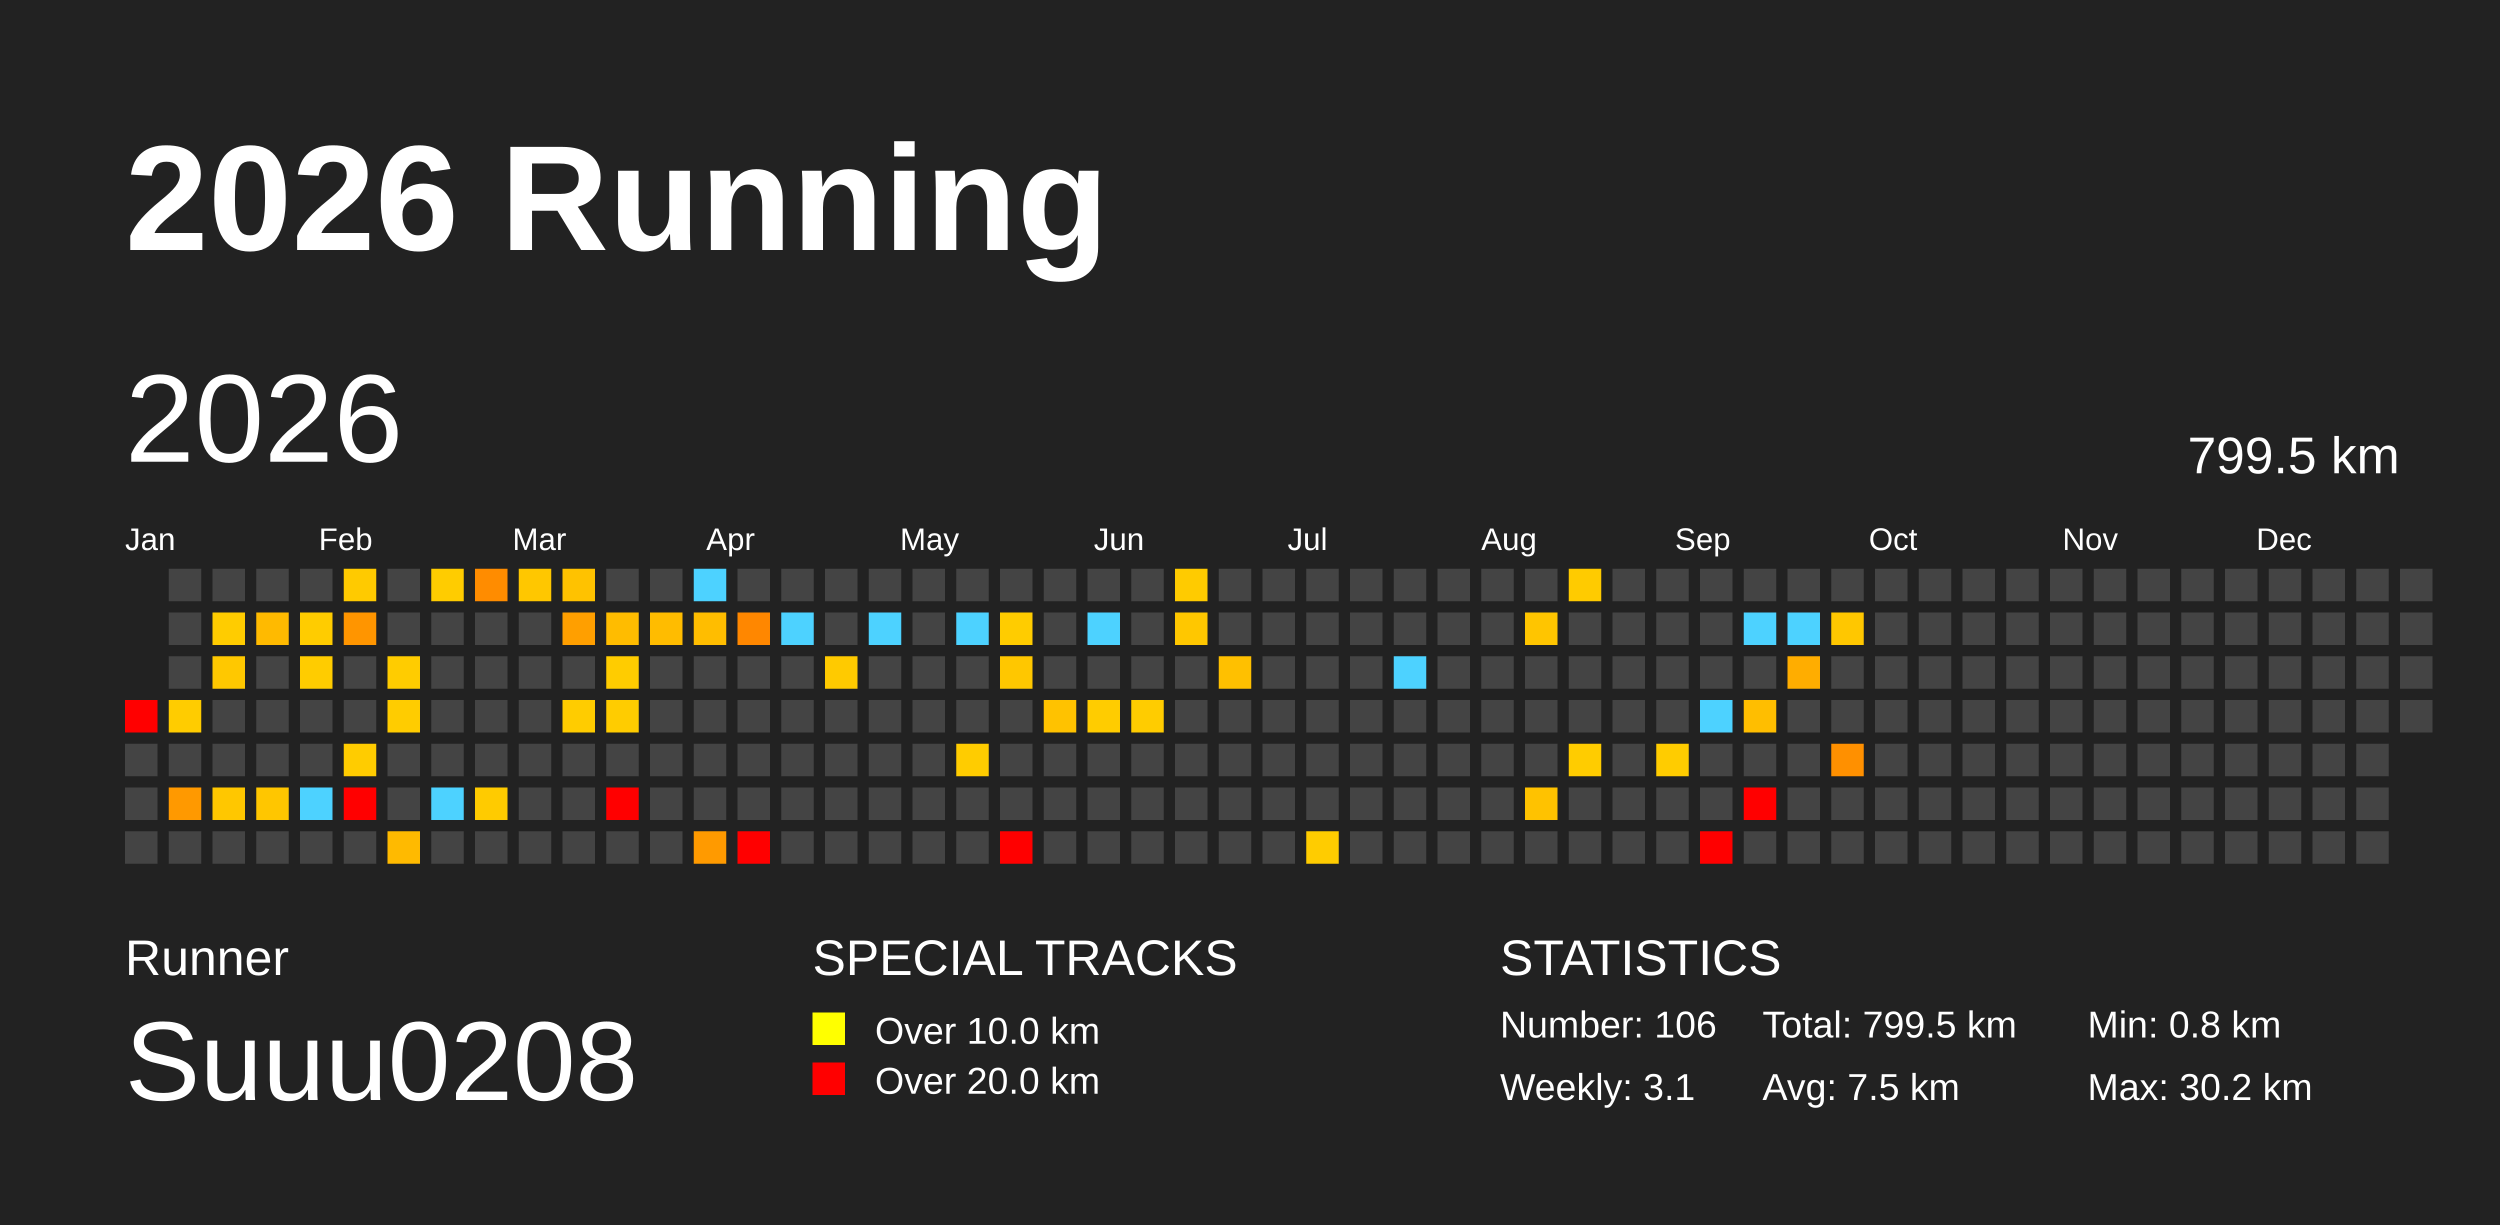
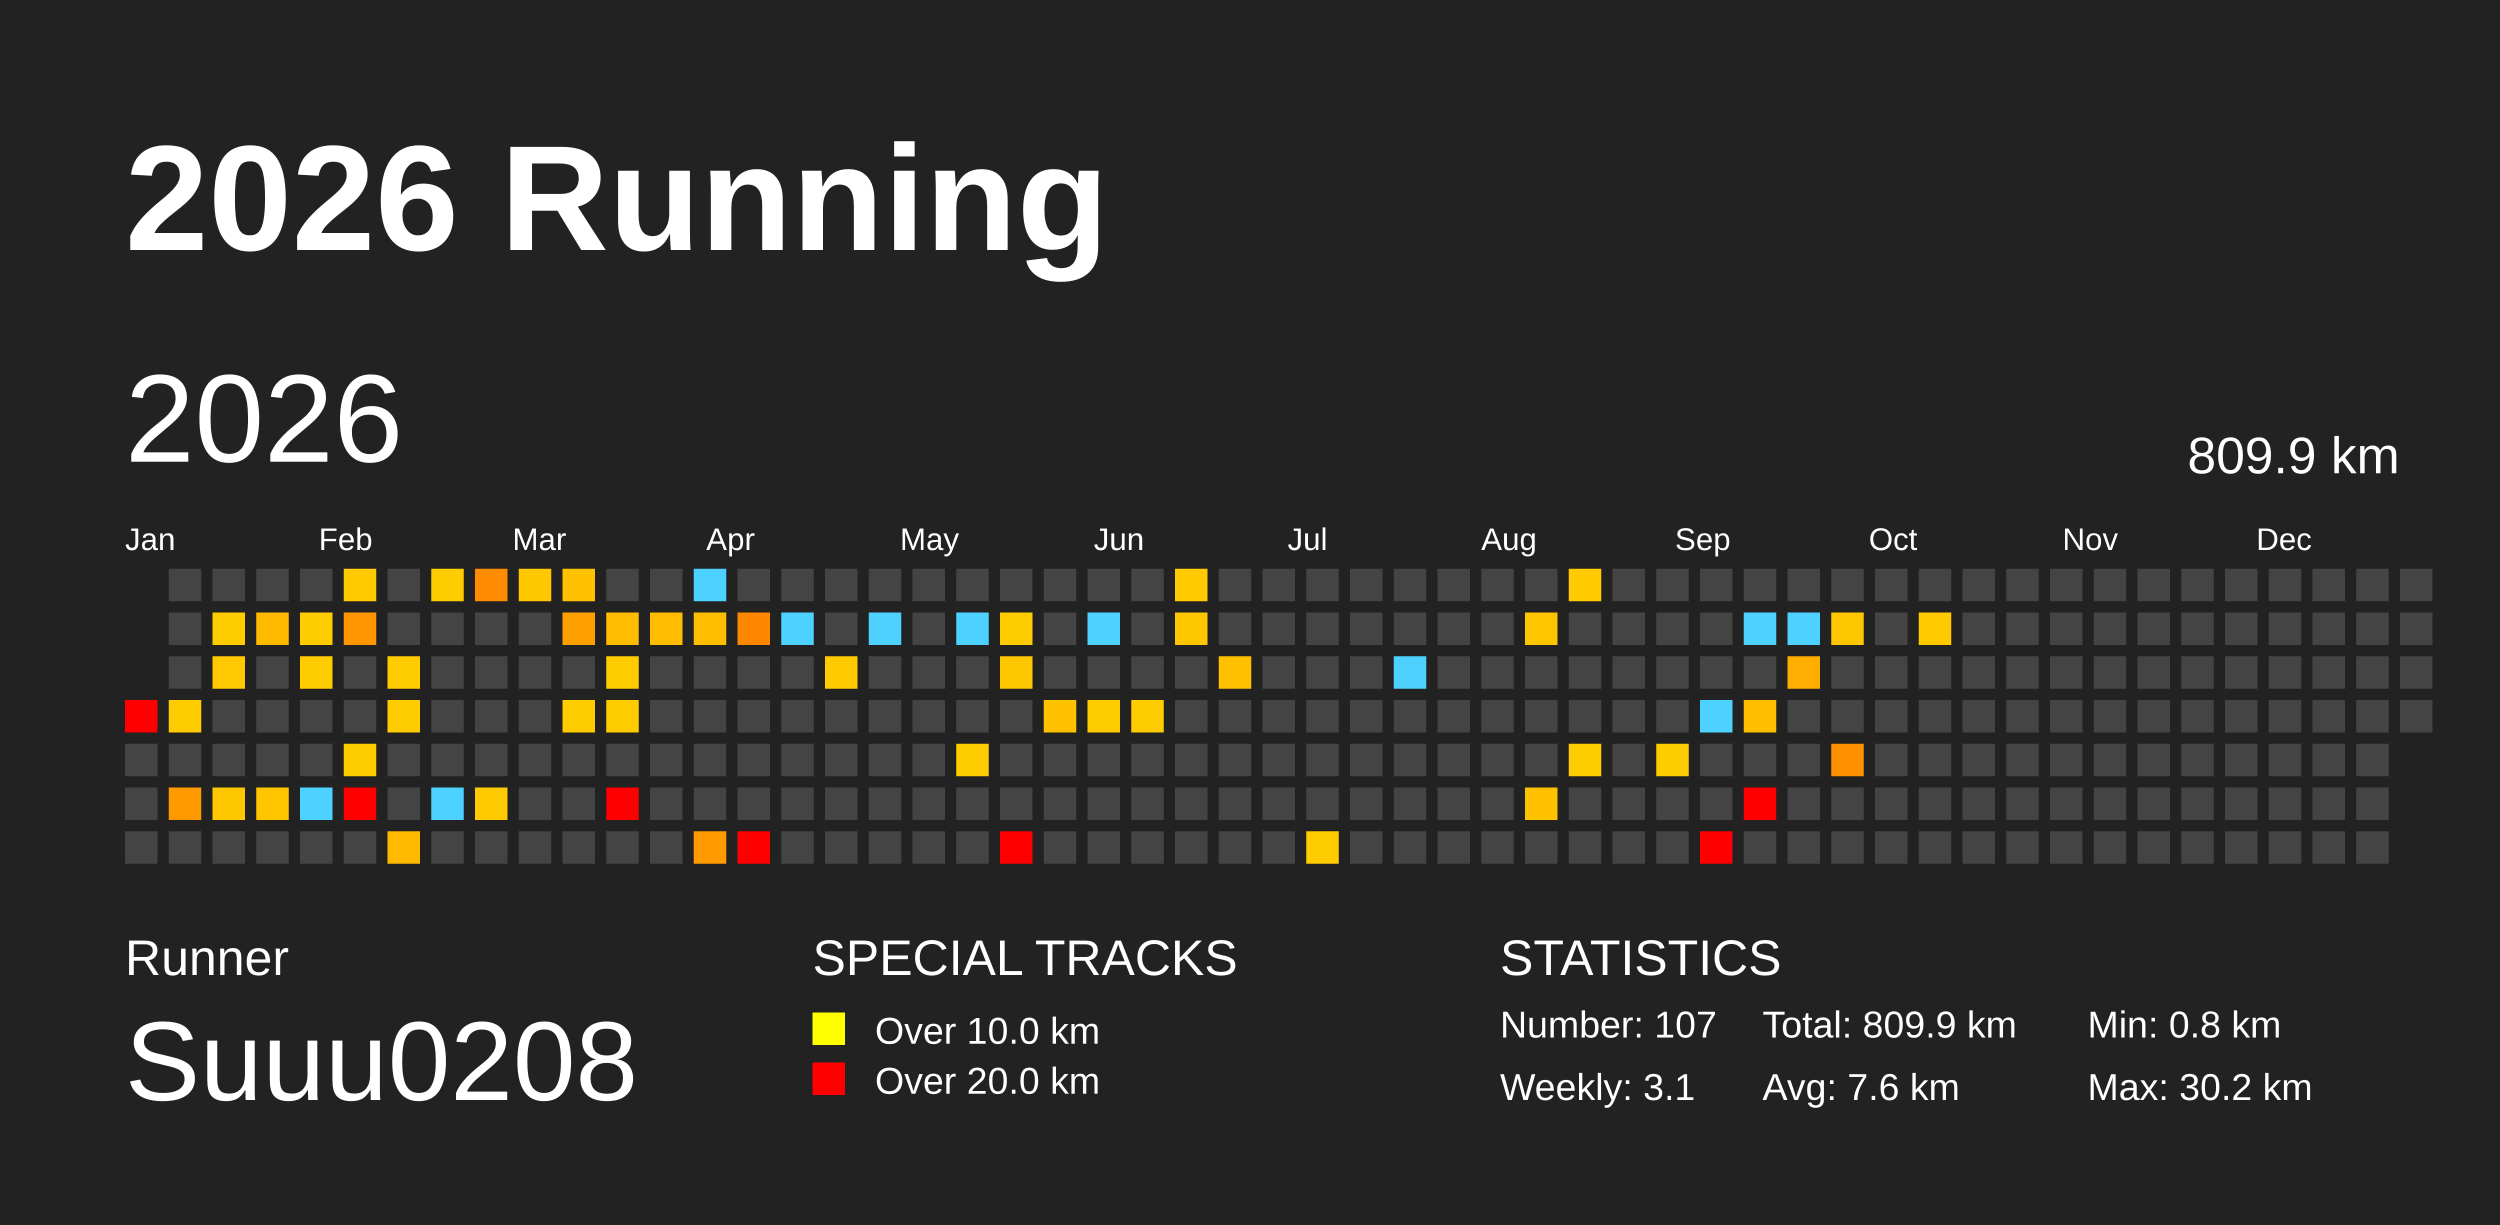
<svg xmlns="http://www.w3.org/2000/svg" baseProfile="full" height="98mm" version="1.1" viewBox="0,0,200,98" width="200mm">
  <defs />
  <rect fill="#222222" height="98" width="200" x="0" y="0" />
  <text fill="#FFFFFF" style="font-size:12px; font-family:Arial; font-weight:bold;" x="10" y="20">2026 Running</text>
  <text fill="#FFFFFF" style="font-size:4px; font-family:Arial" x="10" y="78">Runner</text>
  <text fill="#FFFFFF" style="font-size:9px; font-family:Arial" x="10" y="88">Suuu0208</text>
  <text fill="#FFFFFF" style="font-size:4px; font-family:Arial" x="65" y="78">SPECIAL TRACKS</text>
  <rect fill="yellow" height="2.6" width="2.6" x="65" y="81" />
  <text fill="#FFFFFF" style="font-size:3px; font-family:Arial" x="70" y="83.5">Over 10.0 km</text>
  <rect fill="red" height="2.6" width="2.6" x="65" y="85" />
  <text fill="#FFFFFF" style="font-size:3px; font-family:Arial" x="70" y="87.5">Over 20.0 km</text>
  <text fill="#FFFFFF" style="font-size:4px; font-family:Arial" x="120" y="78">STATISTICS</text>
-   <text fill="#FFFFFF" style="font-size:3px; font-family:Arial" x="120" y="83">Number: 106</text>
+   <text fill="#FFFFFF" style="font-size:3px; font-family:Arial" x="120" y="83">Number: 107</text>
  <text fill="#FFFFFF" style="font-size:3px; font-family:Arial" x="120" y="88">Weekly: 3.1</text>
-   <text fill="#FFFFFF" style="font-size:3px; font-family:Arial" x="141" y="83">Total: 799.5 km</text>
-   <text fill="#FFFFFF" style="font-size:3px; font-family:Arial" x="141" y="88">Avg: 7.5 km</text>
+   <text fill="#FFFFFF" style="font-size:3px; font-family:Arial" x="141" y="83">Total: 809.9 km</text>
+   <text fill="#FFFFFF" style="font-size:3px; font-family:Arial" x="141" y="88">Avg: 7.6 km</text>
  <text fill="#FFFFFF" style="font-size:3px; font-family:Arial" x="167" y="83">Min: 0.8 km</text>
  <text fill="#FFFFFF" style="font-size:3px; font-family:Arial" x="167" y="88">Max: 30.2 km</text>
  <text dominant-baseline="hanging" fill="#FFFFFF" style="font-size:10.0px; font-family:Arial;" x="10" y="30">2026</text>
-   <text dominant-baseline="hanging" fill="#FFFFFF" style="font-size:4.125px; font-family:Arial;" x="175" y="35">799.5 km</text>
+   <text dominant-baseline="hanging" fill="#FFFFFF" style="font-size:4.125px; font-family:Arial;" x="175" y="35">809.9 km</text>
  <text fill="#FFFFFF" style="font-size:2.5px; font-family:Arial" x="10.0" y="44">Jan</text>
  <text fill="#FFFFFF" style="font-size:2.5px; font-family:Arial" x="25.5" y="44">Feb</text>
  <text fill="#FFFFFF" style="font-size:2.5px; font-family:Arial" x="41.0" y="44">Mar</text>
  <text fill="#FFFFFF" style="font-size:2.5px; font-family:Arial" x="56.5" y="44">Apr</text>
  <text fill="#FFFFFF" style="font-size:2.5px; font-family:Arial" x="72.0" y="44">May</text>
  <text fill="#FFFFFF" style="font-size:2.5px; font-family:Arial" x="87.5" y="44">Jun</text>
  <text fill="#FFFFFF" style="font-size:2.5px; font-family:Arial" x="103.0" y="44">Jul</text>
  <text fill="#FFFFFF" style="font-size:2.5px; font-family:Arial" x="118.5" y="44">Aug</text>
  <text fill="#FFFFFF" style="font-size:2.5px; font-family:Arial" x="134.0" y="44">Sep</text>
  <text fill="#FFFFFF" style="font-size:2.5px; font-family:Arial" x="149.5" y="44">Oct</text>
  <text fill="#FFFFFF" style="font-size:2.5px; font-family:Arial" x="165.0" y="44">Nov</text>
  <text fill="#FFFFFF" style="font-size:2.5px; font-family:Arial" x="180.5" y="44">Dec</text>
  <rect fill="red" height="2.6" width="2.6" x="10.0" y="56.0" />
  <rect fill="#444444" height="2.6" width="2.6" x="10.0" y="59.5" />
  <rect fill="#444444" height="2.6" width="2.6" x="10.0" y="63.0" />
  <rect fill="#444444" height="2.6" width="2.6" x="10.0" y="66.5" />
  <rect fill="#444444" height="2.6" width="2.6" x="13.5" y="45.5" />
  <rect fill="#444444" height="2.6" width="2.6" x="13.5" y="49.0" />
  <rect fill="#444444" height="2.6" width="2.6" x="13.5" y="52.5" />
  <rect fill="#ffcc00" height="2.6" width="2.6" x="13.5" y="56.0" />
  <rect fill="#444444" height="2.6" width="2.6" x="13.5" y="59.5" />
  <rect fill="#ff9900" height="2.6" width="2.6" x="13.5" y="63.0" />
  <rect fill="#444444" height="2.6" width="2.6" x="13.5" y="66.5" />
  <rect fill="#444444" height="2.6" width="2.6" x="17.0" y="45.5" />
  <rect fill="#ffcc00" height="2.6" width="2.6" x="17.0" y="49.0" />
  <rect fill="#ffc800" height="2.6" width="2.6" x="17.0" y="52.5" />
  <rect fill="#444444" height="2.6" width="2.6" x="17.0" y="56.0" />
  <rect fill="#444444" height="2.6" width="2.6" x="17.0" y="59.5" />
  <rect fill="#ffc700" height="2.6" width="2.6" x="17.0" y="63.0" />
  <rect fill="#444444" height="2.6" width="2.6" x="17.0" y="66.5" />
  <rect fill="#444444" height="2.6" width="2.6" x="20.5" y="45.5" />
  <rect fill="#ffba00" height="2.6" width="2.6" x="20.5" y="49.0" />
  <rect fill="#444444" height="2.6" width="2.6" x="20.5" y="52.5" />
  <rect fill="#444444" height="2.6" width="2.6" x="20.5" y="56.0" />
  <rect fill="#444444" height="2.6" width="2.6" x="20.5" y="59.5" />
  <rect fill="#ffc600" height="2.6" width="2.6" x="20.5" y="63.0" />
  <rect fill="#444444" height="2.6" width="2.6" x="20.5" y="66.5" />
  <rect fill="#444444" height="2.6" width="2.6" x="24.0" y="45.5" />
  <rect fill="#ffcc00" height="2.6" width="2.6" x="24.0" y="49.0" />
  <rect fill="#ffcc00" height="2.6" width="2.6" x="24.0" y="52.5" />
  <rect fill="#444444" height="2.6" width="2.6" x="24.0" y="56.0" />
  <rect fill="#444444" height="2.6" width="2.6" x="24.0" y="59.5" />
  <rect fill="#4dd2ff" height="2.6" width="2.6" x="24.0" y="63.0" />
  <rect fill="#444444" height="2.6" width="2.6" x="24.0" y="66.5" />
  <rect fill="#ffca00" height="2.6" width="2.6" x="27.5" y="45.5" />
  <rect fill="#ff9500" height="2.6" width="2.6" x="27.5" y="49.0" />
  <rect fill="#444444" height="2.6" width="2.6" x="27.5" y="52.5" />
  <rect fill="#444444" height="2.6" width="2.6" x="27.5" y="56.0" />
  <rect fill="#ffcc00" height="2.6" width="2.6" x="27.5" y="59.5" />
  <rect fill="red" height="2.6" width="2.6" x="27.5" y="63.0" />
  <rect fill="#444444" height="2.6" width="2.6" x="27.5" y="66.5" />
  <rect fill="#444444" height="2.6" width="2.6" x="31.0" y="45.5" />
  <rect fill="#444444" height="2.6" width="2.6" x="31.0" y="49.0" />
  <rect fill="#ffcc00" height="2.6" width="2.6" x="31.0" y="52.5" />
  <rect fill="#ffcc00" height="2.6" width="2.6" x="31.0" y="56.0" />
  <rect fill="#444444" height="2.6" width="2.6" x="31.0" y="59.5" />
  <rect fill="#444444" height="2.6" width="2.6" x="31.0" y="63.0" />
  <rect fill="#ffba00" height="2.6" width="2.6" x="31.0" y="66.5" />
  <rect fill="#ffcc00" height="2.6" width="2.6" x="34.5" y="45.5" />
  <rect fill="#444444" height="2.6" width="2.6" x="34.5" y="49.0" />
  <rect fill="#444444" height="2.6" width="2.6" x="34.5" y="52.5" />
  <rect fill="#444444" height="2.6" width="2.6" x="34.5" y="56.0" />
  <rect fill="#444444" height="2.6" width="2.6" x="34.5" y="59.5" />
  <rect fill="#4dd2ff" height="2.6" width="2.6" x="34.5" y="63.0" />
  <rect fill="#444444" height="2.6" width="2.6" x="34.5" y="66.5" />
  <rect fill="#ff8c00" height="2.6" width="2.6" x="38.0" y="45.5" />
  <rect fill="#444444" height="2.6" width="2.6" x="38.0" y="49.0" />
  <rect fill="#444444" height="2.6" width="2.6" x="38.0" y="52.5" />
  <rect fill="#444444" height="2.6" width="2.6" x="38.0" y="56.0" />
  <rect fill="#444444" height="2.6" width="2.6" x="38.0" y="59.5" />
  <rect fill="#ffcb00" height="2.6" width="2.6" x="38.0" y="63.0" />
  <rect fill="#444444" height="2.6" width="2.6" x="38.0" y="66.5" />
  <rect fill="#ffc700" height="2.6" width="2.6" x="41.5" y="45.5" />
  <rect fill="#444444" height="2.6" width="2.6" x="41.5" y="49.0" />
  <rect fill="#444444" height="2.6" width="2.6" x="41.5" y="52.5" />
  <rect fill="#444444" height="2.6" width="2.6" x="41.5" y="56.0" />
  <rect fill="#444444" height="2.6" width="2.6" x="41.5" y="59.5" />
  <rect fill="#444444" height="2.6" width="2.6" x="41.5" y="63.0" />
  <rect fill="#444444" height="2.6" width="2.6" x="41.5" y="66.5" />
  <rect fill="#ffc200" height="2.6" width="2.6" x="45.0" y="45.5" />
  <rect fill="#ff9f00" height="2.6" width="2.6" x="45.0" y="49.0" />
  <rect fill="#444444" height="2.6" width="2.6" x="45.0" y="52.5" />
  <rect fill="#ffcc00" height="2.6" width="2.6" x="45.0" y="56.0" />
  <rect fill="#444444" height="2.6" width="2.6" x="45.0" y="59.5" />
  <rect fill="#444444" height="2.6" width="2.6" x="45.0" y="63.0" />
  <rect fill="#444444" height="2.6" width="2.6" x="45.0" y="66.5" />
  <rect fill="#444444" height="2.6" width="2.6" x="48.5" y="45.5" />
  <rect fill="#ffbc00" height="2.6" width="2.6" x="48.5" y="49.0" />
  <rect fill="#ffcc00" height="2.6" width="2.6" x="48.5" y="52.5" />
  <rect fill="#ffcc00" height="2.6" width="2.6" x="48.5" y="56.0" />
  <rect fill="#444444" height="2.6" width="2.6" x="48.5" y="59.5" />
  <rect fill="red" height="2.6" width="2.6" x="48.5" y="63.0" />
  <rect fill="#444444" height="2.6" width="2.6" x="48.5" y="66.5" />
  <rect fill="#444444" height="2.6" width="2.6" x="52.0" y="45.5" />
  <rect fill="#ffbc00" height="2.6" width="2.6" x="52.0" y="49.0" />
  <rect fill="#444444" height="2.6" width="2.6" x="52.0" y="52.5" />
  <rect fill="#444444" height="2.6" width="2.6" x="52.0" y="56.0" />
  <rect fill="#444444" height="2.6" width="2.6" x="52.0" y="59.5" />
  <rect fill="#444444" height="2.6" width="2.6" x="52.0" y="63.0" />
  <rect fill="#444444" height="2.6" width="2.6" x="52.0" y="66.5" />
  <rect fill="#4dd2ff" height="2.6" width="2.6" x="55.5" y="45.5" />
  <rect fill="#ffbd00" height="2.6" width="2.6" x="55.5" y="49.0" />
  <rect fill="#444444" height="2.6" width="2.6" x="55.5" y="52.5" />
  <rect fill="#444444" height="2.6" width="2.6" x="55.5" y="56.0" />
  <rect fill="#444444" height="2.6" width="2.6" x="55.5" y="59.5" />
  <rect fill="#444444" height="2.6" width="2.6" x="55.5" y="63.0" />
  <rect fill="#ff9a00" height="2.6" width="2.6" x="55.5" y="66.5" />
  <rect fill="#444444" height="2.6" width="2.6" x="59.0" y="45.5" />
  <rect fill="#ff8700" height="2.6" width="2.6" x="59.0" y="49.0" />
  <rect fill="#444444" height="2.6" width="2.6" x="59.0" y="52.5" />
  <rect fill="#444444" height="2.6" width="2.6" x="59.0" y="56.0" />
  <rect fill="#444444" height="2.6" width="2.6" x="59.0" y="59.5" />
  <rect fill="#444444" height="2.6" width="2.6" x="59.0" y="63.0" />
  <rect fill="red" height="2.6" width="2.6" x="59.0" y="66.5" />
  <rect fill="#444444" height="2.6" width="2.6" x="62.5" y="45.5" />
  <rect fill="#4dd2ff" height="2.6" width="2.6" x="62.5" y="49.0" />
  <rect fill="#444444" height="2.6" width="2.6" x="62.5" y="52.5" />
  <rect fill="#444444" height="2.6" width="2.6" x="62.5" y="56.0" />
  <rect fill="#444444" height="2.6" width="2.6" x="62.5" y="59.5" />
  <rect fill="#444444" height="2.6" width="2.6" x="62.5" y="63.0" />
  <rect fill="#444444" height="2.6" width="2.6" x="62.5" y="66.5" />
  <rect fill="#444444" height="2.6" width="2.6" x="66.0" y="45.5" />
  <rect fill="#444444" height="2.6" width="2.6" x="66.0" y="49.0" />
  <rect fill="#ffca00" height="2.6" width="2.6" x="66.0" y="52.5" />
  <rect fill="#444444" height="2.6" width="2.6" x="66.0" y="56.0" />
  <rect fill="#444444" height="2.6" width="2.6" x="66.0" y="59.5" />
  <rect fill="#444444" height="2.6" width="2.6" x="66.0" y="63.0" />
  <rect fill="#444444" height="2.6" width="2.6" x="66.0" y="66.5" />
  <rect fill="#444444" height="2.6" width="2.6" x="69.5" y="45.5" />
  <rect fill="#4dd2ff" height="2.6" width="2.6" x="69.5" y="49.0" />
  <rect fill="#444444" height="2.6" width="2.6" x="69.5" y="52.5" />
  <rect fill="#444444" height="2.6" width="2.6" x="69.5" y="56.0" />
  <rect fill="#444444" height="2.6" width="2.6" x="69.5" y="59.5" />
  <rect fill="#444444" height="2.6" width="2.6" x="69.5" y="63.0" />
  <rect fill="#444444" height="2.6" width="2.6" x="69.5" y="66.5" />
  <rect fill="#444444" height="2.6" width="2.6" x="73.0" y="45.5" />
  <rect fill="#444444" height="2.6" width="2.6" x="73.0" y="49.0" />
  <rect fill="#444444" height="2.6" width="2.6" x="73.0" y="52.5" />
  <rect fill="#444444" height="2.6" width="2.6" x="73.0" y="56.0" />
  <rect fill="#444444" height="2.6" width="2.6" x="73.0" y="59.5" />
  <rect fill="#444444" height="2.6" width="2.6" x="73.0" y="63.0" />
  <rect fill="#444444" height="2.6" width="2.6" x="73.0" y="66.5" />
  <rect fill="#444444" height="2.6" width="2.6" x="76.5" y="45.5" />
  <rect fill="#4dd2ff" height="2.6" width="2.6" x="76.5" y="49.0" />
  <rect fill="#444444" height="2.6" width="2.6" x="76.5" y="52.5" />
  <rect fill="#444444" height="2.6" width="2.6" x="76.5" y="56.0" />
  <rect fill="#ffcc00" height="2.6" width="2.6" x="76.5" y="59.5" />
  <rect fill="#444444" height="2.6" width="2.6" x="76.5" y="63.0" />
  <rect fill="#444444" height="2.6" width="2.6" x="76.5" y="66.5" />
  <rect fill="#444444" height="2.6" width="2.6" x="80.0" y="45.5" />
  <rect fill="#ffcc00" height="2.6" width="2.6" x="80.0" y="49.0" />
  <rect fill="#ffc700" height="2.6" width="2.6" x="80.0" y="52.5" />
  <rect fill="#444444" height="2.6" width="2.6" x="80.0" y="56.0" />
  <rect fill="#444444" height="2.6" width="2.6" x="80.0" y="59.5" />
  <rect fill="#444444" height="2.6" width="2.6" x="80.0" y="63.0" />
  <rect fill="red" height="2.6" width="2.6" x="80.0" y="66.5" />
  <rect fill="#444444" height="2.6" width="2.6" x="83.5" y="45.5" />
  <rect fill="#444444" height="2.6" width="2.6" x="83.5" y="49.0" />
  <rect fill="#444444" height="2.6" width="2.6" x="83.5" y="52.5" />
  <rect fill="#ffc200" height="2.6" width="2.6" x="83.5" y="56.0" />
  <rect fill="#444444" height="2.6" width="2.6" x="83.5" y="59.5" />
  <rect fill="#444444" height="2.6" width="2.6" x="83.5" y="63.0" />
  <rect fill="#444444" height="2.6" width="2.6" x="83.5" y="66.5" />
  <rect fill="#444444" height="2.6" width="2.6" x="87.0" y="45.5" />
  <rect fill="#4dd2ff" height="2.6" width="2.6" x="87.0" y="49.0" />
  <rect fill="#444444" height="2.6" width="2.6" x="87.0" y="52.5" />
  <rect fill="#ffcc00" height="2.6" width="2.6" x="87.0" y="56.0" />
  <rect fill="#444444" height="2.6" width="2.6" x="87.0" y="59.5" />
  <rect fill="#444444" height="2.6" width="2.6" x="87.0" y="63.0" />
  <rect fill="#444444" height="2.6" width="2.6" x="87.0" y="66.5" />
  <rect fill="#444444" height="2.6" width="2.6" x="90.5" y="45.5" />
  <rect fill="#444444" height="2.6" width="2.6" x="90.5" y="49.0" />
  <rect fill="#444444" height="2.6" width="2.6" x="90.5" y="52.5" />
  <rect fill="#ffcc00" height="2.6" width="2.6" x="90.5" y="56.0" />
  <rect fill="#444444" height="2.6" width="2.6" x="90.5" y="59.5" />
  <rect fill="#444444" height="2.6" width="2.6" x="90.5" y="63.0" />
  <rect fill="#444444" height="2.6" width="2.6" x="90.5" y="66.5" />
  <rect fill="#ffcb00" height="2.6" width="2.6" x="94.0" y="45.5" />
  <rect fill="#ffc700" height="2.6" width="2.6" x="94.0" y="49.0" />
  <rect fill="#444444" height="2.6" width="2.6" x="94.0" y="52.5" />
  <rect fill="#444444" height="2.6" width="2.6" x="94.0" y="56.0" />
  <rect fill="#444444" height="2.6" width="2.6" x="94.0" y="59.5" />
  <rect fill="#444444" height="2.6" width="2.6" x="94.0" y="63.0" />
  <rect fill="#444444" height="2.6" width="2.6" x="94.0" y="66.5" />
  <rect fill="#444444" height="2.6" width="2.6" x="97.5" y="45.5" />
  <rect fill="#444444" height="2.6" width="2.6" x="97.5" y="49.0" />
  <rect fill="#ffc000" height="2.6" width="2.6" x="97.5" y="52.5" />
  <rect fill="#444444" height="2.6" width="2.6" x="97.5" y="56.0" />
  <rect fill="#444444" height="2.6" width="2.6" x="97.5" y="59.5" />
  <rect fill="#444444" height="2.6" width="2.6" x="97.5" y="63.0" />
  <rect fill="#444444" height="2.6" width="2.6" x="97.5" y="66.5" />
  <rect fill="#444444" height="2.6" width="2.6" x="101.0" y="45.5" />
  <rect fill="#444444" height="2.6" width="2.6" x="101.0" y="49.0" />
  <rect fill="#444444" height="2.6" width="2.6" x="101.0" y="52.5" />
  <rect fill="#444444" height="2.6" width="2.6" x="101.0" y="56.0" />
  <rect fill="#444444" height="2.6" width="2.6" x="101.0" y="59.5" />
  <rect fill="#444444" height="2.6" width="2.6" x="101.0" y="63.0" />
  <rect fill="#444444" height="2.6" width="2.6" x="101.0" y="66.5" />
  <rect fill="#444444" height="2.6" width="2.6" x="104.5" y="45.5" />
  <rect fill="#444444" height="2.6" width="2.6" x="104.5" y="49.0" />
  <rect fill="#444444" height="2.6" width="2.6" x="104.5" y="52.5" />
  <rect fill="#444444" height="2.6" width="2.6" x="104.5" y="56.0" />
  <rect fill="#444444" height="2.6" width="2.6" x="104.5" y="59.5" />
  <rect fill="#444444" height="2.6" width="2.6" x="104.5" y="63.0" />
  <rect fill="#ffcc00" height="2.6" width="2.6" x="104.5" y="66.5" />
  <rect fill="#444444" height="2.6" width="2.6" x="108.0" y="45.5" />
  <rect fill="#444444" height="2.6" width="2.6" x="108.0" y="49.0" />
  <rect fill="#444444" height="2.6" width="2.6" x="108.0" y="52.5" />
  <rect fill="#444444" height="2.6" width="2.6" x="108.0" y="56.0" />
  <rect fill="#444444" height="2.6" width="2.6" x="108.0" y="59.5" />
  <rect fill="#444444" height="2.6" width="2.6" x="108.0" y="63.0" />
  <rect fill="#444444" height="2.6" width="2.6" x="108.0" y="66.5" />
  <rect fill="#444444" height="2.6" width="2.6" x="111.5" y="45.5" />
  <rect fill="#444444" height="2.6" width="2.6" x="111.5" y="49.0" />
  <rect fill="#4dd2ff" height="2.6" width="2.6" x="111.5" y="52.5" />
  <rect fill="#444444" height="2.6" width="2.6" x="111.5" y="56.0" />
  <rect fill="#444444" height="2.6" width="2.6" x="111.5" y="59.5" />
  <rect fill="#444444" height="2.6" width="2.6" x="111.5" y="63.0" />
  <rect fill="#444444" height="2.6" width="2.6" x="111.5" y="66.5" />
  <rect fill="#444444" height="2.6" width="2.6" x="115.0" y="45.5" />
  <rect fill="#444444" height="2.6" width="2.6" x="115.0" y="49.0" />
  <rect fill="#444444" height="2.6" width="2.6" x="115.0" y="52.5" />
  <rect fill="#444444" height="2.6" width="2.6" x="115.0" y="56.0" />
  <rect fill="#444444" height="2.6" width="2.6" x="115.0" y="59.5" />
  <rect fill="#444444" height="2.6" width="2.6" x="115.0" y="63.0" />
  <rect fill="#444444" height="2.6" width="2.6" x="115.0" y="66.5" />
  <rect fill="#444444" height="2.6" width="2.6" x="118.5" y="45.5" />
  <rect fill="#444444" height="2.6" width="2.6" x="118.5" y="49.0" />
  <rect fill="#444444" height="2.6" width="2.6" x="118.5" y="52.5" />
  <rect fill="#444444" height="2.6" width="2.6" x="118.5" y="56.0" />
  <rect fill="#444444" height="2.6" width="2.6" x="118.5" y="59.5" />
  <rect fill="#444444" height="2.6" width="2.6" x="118.5" y="63.0" />
  <rect fill="#444444" height="2.6" width="2.6" x="118.5" y="66.5" />
  <rect fill="#444444" height="2.6" width="2.6" x="122.0" y="45.5" />
  <rect fill="#ffc500" height="2.6" width="2.6" x="122.0" y="49.0" />
  <rect fill="#444444" height="2.6" width="2.6" x="122.0" y="52.5" />
  <rect fill="#444444" height="2.6" width="2.6" x="122.0" y="56.0" />
  <rect fill="#444444" height="2.6" width="2.6" x="122.0" y="59.5" />
  <rect fill="#ffc200" height="2.6" width="2.6" x="122.0" y="63.0" />
  <rect fill="#444444" height="2.6" width="2.6" x="122.0" y="66.5" />
  <rect fill="#ffcb00" height="2.6" width="2.6" x="125.5" y="45.5" />
  <rect fill="#444444" height="2.6" width="2.6" x="125.5" y="49.0" />
  <rect fill="#444444" height="2.6" width="2.6" x="125.5" y="52.5" />
  <rect fill="#444444" height="2.6" width="2.6" x="125.5" y="56.0" />
  <rect fill="#ffcc00" height="2.6" width="2.6" x="125.5" y="59.5" />
  <rect fill="#444444" height="2.6" width="2.6" x="125.5" y="63.0" />
  <rect fill="#444444" height="2.6" width="2.6" x="125.5" y="66.5" />
  <rect fill="#444444" height="2.6" width="2.6" x="129.0" y="45.5" />
  <rect fill="#444444" height="2.6" width="2.6" x="129.0" y="49.0" />
  <rect fill="#444444" height="2.6" width="2.6" x="129.0" y="52.5" />
  <rect fill="#444444" height="2.6" width="2.6" x="129.0" y="56.0" />
  <rect fill="#444444" height="2.6" width="2.6" x="129.0" y="59.5" />
  <rect fill="#444444" height="2.6" width="2.6" x="129.0" y="63.0" />
  <rect fill="#444444" height="2.6" width="2.6" x="129.0" y="66.5" />
  <rect fill="#444444" height="2.6" width="2.6" x="132.5" y="45.5" />
  <rect fill="#444444" height="2.6" width="2.6" x="132.5" y="49.0" />
  <rect fill="#444444" height="2.6" width="2.6" x="132.5" y="52.5" />
  <rect fill="#444444" height="2.6" width="2.6" x="132.5" y="56.0" />
  <rect fill="#ffcc00" height="2.6" width="2.6" x="132.5" y="59.5" />
  <rect fill="#444444" height="2.6" width="2.6" x="132.5" y="63.0" />
  <rect fill="#444444" height="2.6" width="2.6" x="132.5" y="66.5" />
  <rect fill="#444444" height="2.6" width="2.6" x="136.0" y="45.5" />
  <rect fill="#444444" height="2.6" width="2.6" x="136.0" y="49.0" />
  <rect fill="#444444" height="2.6" width="2.6" x="136.0" y="52.5" />
  <rect fill="#4dd2ff" height="2.6" width="2.6" x="136.0" y="56.0" />
  <rect fill="#444444" height="2.6" width="2.6" x="136.0" y="59.5" />
  <rect fill="#444444" height="2.6" width="2.6" x="136.0" y="63.0" />
  <rect fill="red" height="2.6" width="2.6" x="136.0" y="66.5" />
  <rect fill="#444444" height="2.6" width="2.6" x="139.5" y="45.5" />
  <rect fill="#4dd2ff" height="2.6" width="2.6" x="139.5" y="49.0" />
  <rect fill="#444444" height="2.6" width="2.6" x="139.5" y="52.5" />
  <rect fill="#ffbe00" height="2.6" width="2.6" x="139.5" y="56.0" />
  <rect fill="#444444" height="2.6" width="2.6" x="139.5" y="59.5" />
  <rect fill="red" height="2.6" width="2.6" x="139.5" y="63.0" />
  <rect fill="#444444" height="2.6" width="2.6" x="139.5" y="66.5" />
  <rect fill="#444444" height="2.6" width="2.6" x="143.0" y="45.5" />
  <rect fill="#4dd2ff" height="2.6" width="2.6" x="143.0" y="49.0" />
  <rect fill="#ffad00" height="2.6" width="2.6" x="143.0" y="52.5" />
  <rect fill="#444444" height="2.6" width="2.6" x="143.0" y="56.0" />
  <rect fill="#444444" height="2.6" width="2.6" x="143.0" y="59.5" />
  <rect fill="#444444" height="2.6" width="2.6" x="143.0" y="63.0" />
  <rect fill="#444444" height="2.6" width="2.6" x="143.0" y="66.5" />
  <rect fill="#444444" height="2.6" width="2.6" x="146.5" y="45.5" />
  <rect fill="#ffc700" height="2.6" width="2.6" x="146.5" y="49.0" />
  <rect fill="#444444" height="2.6" width="2.6" x="146.5" y="52.5" />
  <rect fill="#444444" height="2.6" width="2.6" x="146.5" y="56.0" />
  <rect fill="#ff9000" height="2.6" width="2.6" x="146.5" y="59.5" />
  <rect fill="#444444" height="2.6" width="2.6" x="146.5" y="63.0" />
  <rect fill="#444444" height="2.6" width="2.6" x="146.5" y="66.5" />
  <rect fill="#444444" height="2.6" width="2.6" x="150.0" y="45.5" />
  <rect fill="#444444" height="2.6" width="2.6" x="150.0" y="49.0" />
  <rect fill="#444444" height="2.6" width="2.6" x="150.0" y="52.5" />
  <rect fill="#444444" height="2.6" width="2.6" x="150.0" y="56.0" />
  <rect fill="#444444" height="2.6" width="2.6" x="150.0" y="59.5" />
  <rect fill="#444444" height="2.6" width="2.6" x="150.0" y="63.0" />
  <rect fill="#444444" height="2.6" width="2.6" x="150.0" y="66.5" />
  <rect fill="#444444" height="2.6" width="2.6" x="153.5" y="45.5" />
-   <rect fill="#444444" height="2.6" width="2.6" x="153.5" y="49.0" />
+   <rect fill="#ffc900" height="2.6" width="2.6" x="153.5" y="49.0" />
  <rect fill="#444444" height="2.6" width="2.6" x="153.5" y="52.5" />
  <rect fill="#444444" height="2.6" width="2.6" x="153.5" y="56.0" />
  <rect fill="#444444" height="2.6" width="2.6" x="153.5" y="59.5" />
  <rect fill="#444444" height="2.6" width="2.6" x="153.5" y="63.0" />
  <rect fill="#444444" height="2.6" width="2.6" x="153.5" y="66.5" />
  <rect fill="#444444" height="2.6" width="2.6" x="157.0" y="45.5" />
  <rect fill="#444444" height="2.6" width="2.6" x="157.0" y="49.0" />
  <rect fill="#444444" height="2.6" width="2.6" x="157.0" y="52.5" />
  <rect fill="#444444" height="2.6" width="2.6" x="157.0" y="56.0" />
  <rect fill="#444444" height="2.6" width="2.6" x="157.0" y="59.5" />
  <rect fill="#444444" height="2.6" width="2.6" x="157.0" y="63.0" />
  <rect fill="#444444" height="2.6" width="2.6" x="157.0" y="66.5" />
  <rect fill="#444444" height="2.6" width="2.6" x="160.5" y="45.5" />
  <rect fill="#444444" height="2.6" width="2.6" x="160.5" y="49.0" />
  <rect fill="#444444" height="2.6" width="2.6" x="160.5" y="52.5" />
  <rect fill="#444444" height="2.6" width="2.6" x="160.5" y="56.0" />
  <rect fill="#444444" height="2.6" width="2.6" x="160.5" y="59.5" />
  <rect fill="#444444" height="2.6" width="2.6" x="160.5" y="63.0" />
  <rect fill="#444444" height="2.6" width="2.6" x="160.5" y="66.5" />
  <rect fill="#444444" height="2.6" width="2.6" x="164.0" y="45.5" />
  <rect fill="#444444" height="2.6" width="2.6" x="164.0" y="49.0" />
  <rect fill="#444444" height="2.6" width="2.6" x="164.0" y="52.5" />
  <rect fill="#444444" height="2.6" width="2.6" x="164.0" y="56.0" />
  <rect fill="#444444" height="2.6" width="2.6" x="164.0" y="59.5" />
  <rect fill="#444444" height="2.6" width="2.6" x="164.0" y="63.0" />
  <rect fill="#444444" height="2.6" width="2.6" x="164.0" y="66.5" />
  <rect fill="#444444" height="2.6" width="2.6" x="167.5" y="45.5" />
  <rect fill="#444444" height="2.6" width="2.6" x="167.5" y="49.0" />
  <rect fill="#444444" height="2.6" width="2.6" x="167.5" y="52.5" />
  <rect fill="#444444" height="2.6" width="2.6" x="167.5" y="56.0" />
  <rect fill="#444444" height="2.6" width="2.6" x="167.5" y="59.5" />
  <rect fill="#444444" height="2.6" width="2.6" x="167.5" y="63.0" />
  <rect fill="#444444" height="2.6" width="2.6" x="167.5" y="66.5" />
  <rect fill="#444444" height="2.6" width="2.6" x="171.0" y="45.5" />
  <rect fill="#444444" height="2.6" width="2.6" x="171.0" y="49.0" />
  <rect fill="#444444" height="2.6" width="2.6" x="171.0" y="52.5" />
  <rect fill="#444444" height="2.6" width="2.6" x="171.0" y="56.0" />
  <rect fill="#444444" height="2.6" width="2.6" x="171.0" y="59.5" />
  <rect fill="#444444" height="2.6" width="2.6" x="171.0" y="63.0" />
  <rect fill="#444444" height="2.6" width="2.6" x="171.0" y="66.5" />
  <rect fill="#444444" height="2.6" width="2.6" x="174.5" y="45.5" />
  <rect fill="#444444" height="2.6" width="2.6" x="174.5" y="49.0" />
  <rect fill="#444444" height="2.6" width="2.6" x="174.5" y="52.5" />
  <rect fill="#444444" height="2.6" width="2.6" x="174.5" y="56.0" />
  <rect fill="#444444" height="2.6" width="2.6" x="174.5" y="59.5" />
  <rect fill="#444444" height="2.6" width="2.6" x="174.5" y="63.0" />
  <rect fill="#444444" height="2.6" width="2.6" x="174.5" y="66.5" />
  <rect fill="#444444" height="2.6" width="2.6" x="178.0" y="45.5" />
  <rect fill="#444444" height="2.6" width="2.6" x="178.0" y="49.0" />
  <rect fill="#444444" height="2.6" width="2.6" x="178.0" y="52.5" />
  <rect fill="#444444" height="2.6" width="2.6" x="178.0" y="56.0" />
  <rect fill="#444444" height="2.6" width="2.6" x="178.0" y="59.5" />
  <rect fill="#444444" height="2.6" width="2.6" x="178.0" y="63.0" />
  <rect fill="#444444" height="2.6" width="2.6" x="178.0" y="66.5" />
  <rect fill="#444444" height="2.6" width="2.6" x="181.5" y="45.5" />
  <rect fill="#444444" height="2.6" width="2.6" x="181.5" y="49.0" />
  <rect fill="#444444" height="2.6" width="2.6" x="181.5" y="52.5" />
  <rect fill="#444444" height="2.6" width="2.6" x="181.5" y="56.0" />
  <rect fill="#444444" height="2.6" width="2.6" x="181.5" y="59.5" />
  <rect fill="#444444" height="2.6" width="2.6" x="181.5" y="63.0" />
  <rect fill="#444444" height="2.6" width="2.6" x="181.5" y="66.5" />
  <rect fill="#444444" height="2.6" width="2.6" x="185.0" y="45.5" />
  <rect fill="#444444" height="2.6" width="2.6" x="185.0" y="49.0" />
  <rect fill="#444444" height="2.6" width="2.6" x="185.0" y="52.5" />
  <rect fill="#444444" height="2.6" width="2.6" x="185.0" y="56.0" />
  <rect fill="#444444" height="2.6" width="2.6" x="185.0" y="59.5" />
  <rect fill="#444444" height="2.6" width="2.6" x="185.0" y="63.0" />
  <rect fill="#444444" height="2.6" width="2.6" x="185.0" y="66.5" />
  <rect fill="#444444" height="2.6" width="2.6" x="188.5" y="45.5" />
  <rect fill="#444444" height="2.6" width="2.6" x="188.5" y="49.0" />
  <rect fill="#444444" height="2.6" width="2.6" x="188.5" y="52.5" />
  <rect fill="#444444" height="2.6" width="2.6" x="188.5" y="56.0" />
  <rect fill="#444444" height="2.6" width="2.6" x="188.5" y="59.5" />
  <rect fill="#444444" height="2.6" width="2.6" x="188.5" y="63.0" />
  <rect fill="#444444" height="2.6" width="2.6" x="188.5" y="66.5" />
  <rect fill="#444444" height="2.6" width="2.6" x="192.0" y="45.5" />
  <rect fill="#444444" height="2.6" width="2.6" x="192.0" y="49.0" />
  <rect fill="#444444" height="2.6" width="2.6" x="192.0" y="52.5" />
  <rect fill="#444444" height="2.6" width="2.6" x="192.0" y="56.0" />
</svg>
